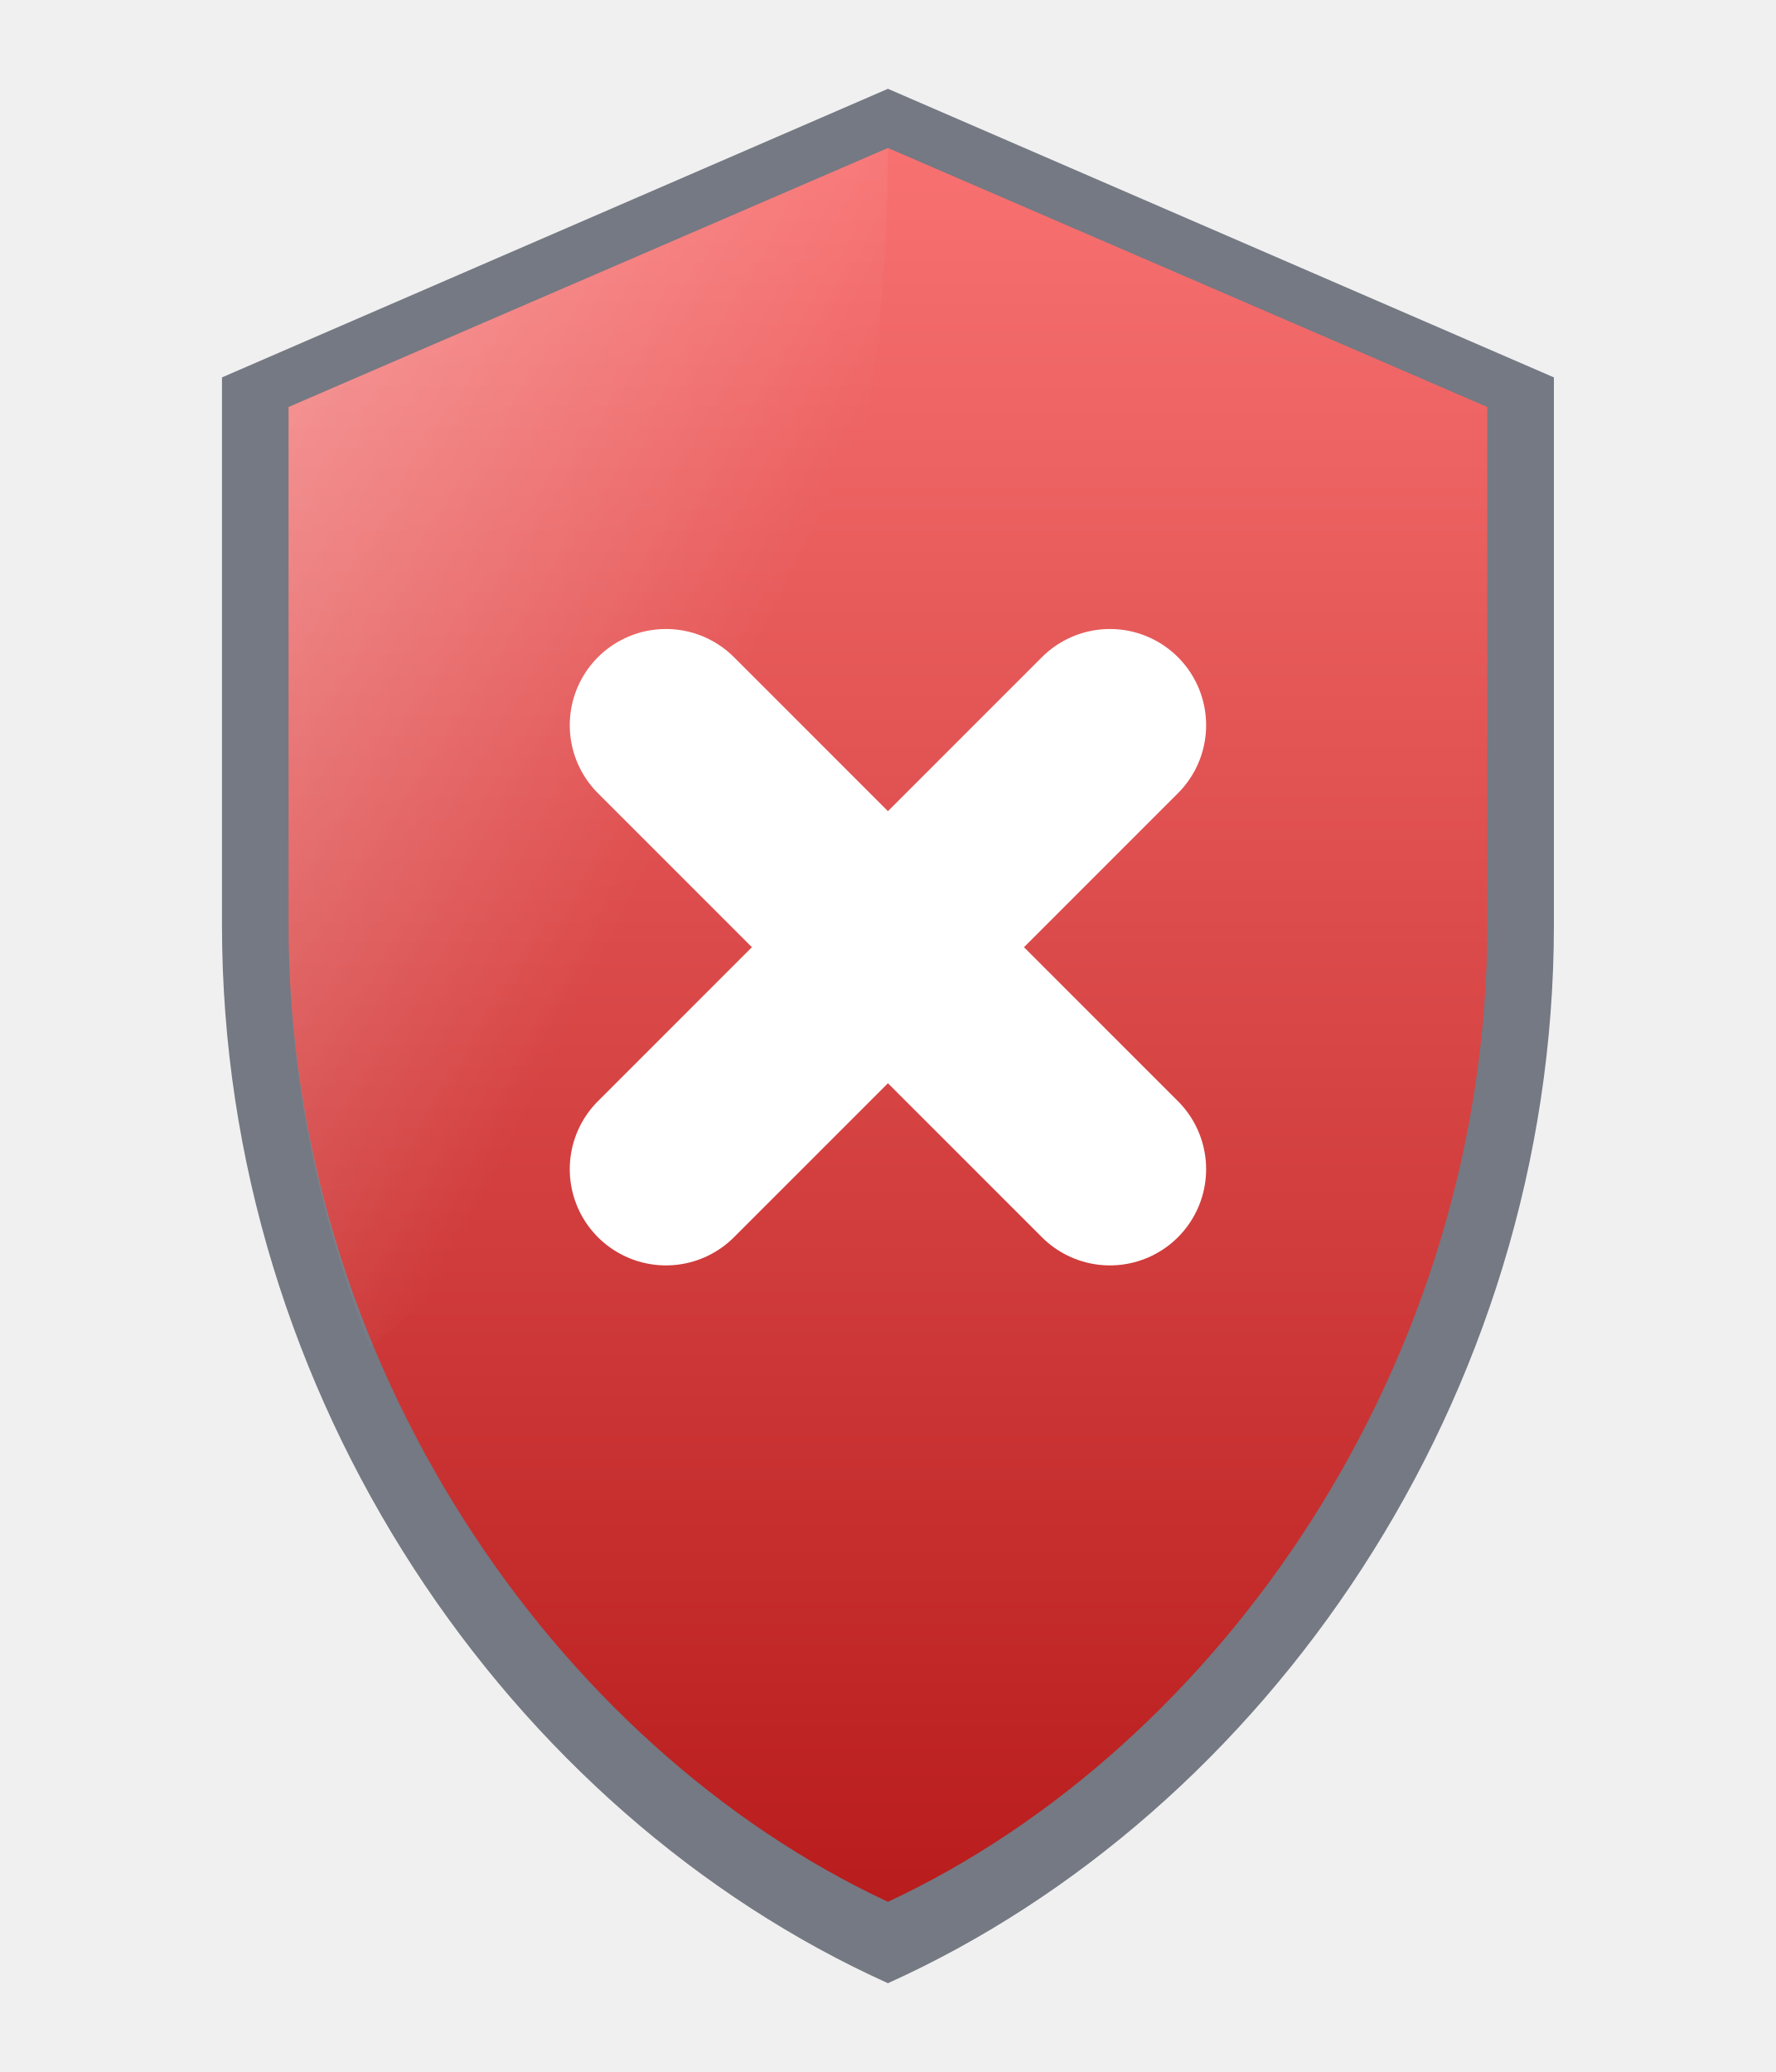
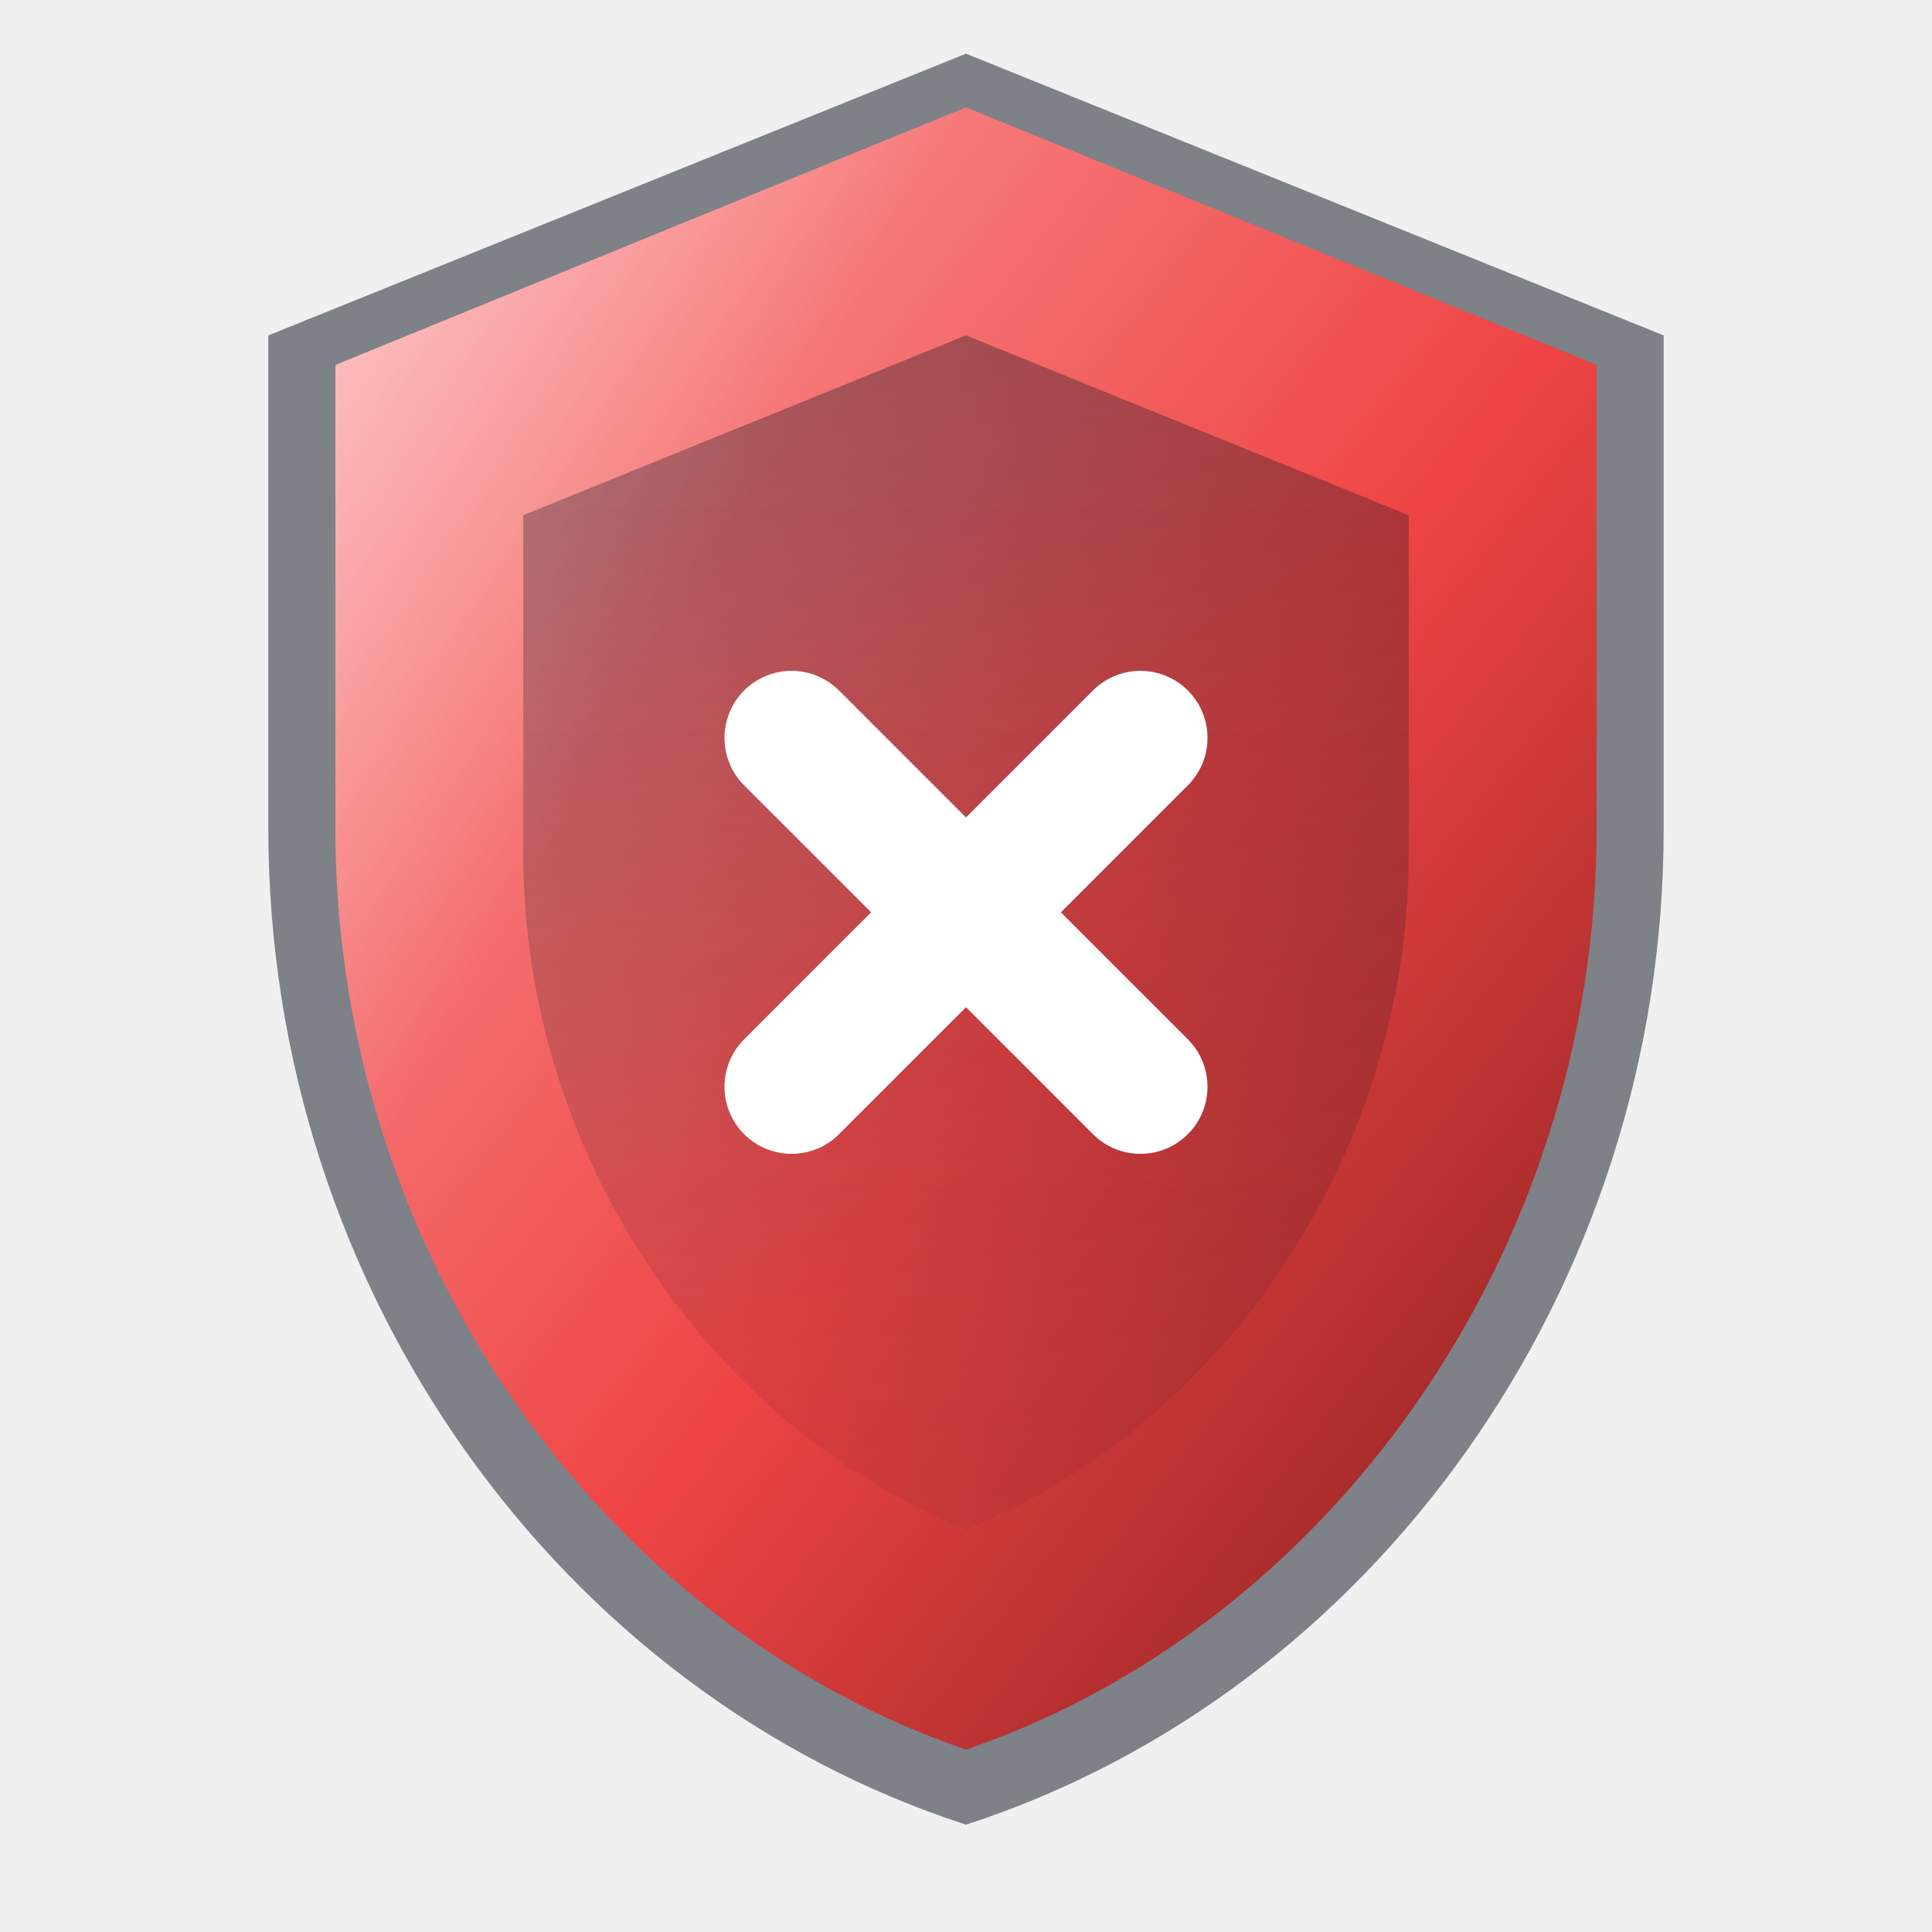
- <svg xmlns="http://www.w3.org/2000/svg" viewBox="0 0 24 28" width="24" height="28">
+ <svg xmlns="http://www.w3.org/2000/svg" viewBox="0 0 72 72" width="72" height="72">
  <defs>
-     <linearGradient id="g" x1="0" y1="0" x2="0" y2="1">
-       <stop offset="0" stop-color="#f87171" />
-       <stop offset="1" stop-color="#b91c1c" />
+     <linearGradient id="g_red" x1="0" y1="0" x2="1" y2="1">
+       <stop offset="0" stop-color="#fca5a5" />
+       <stop offset="0.55" stop-color="#ef4444" />
+       <stop offset="1" stop-color="#7f1d1d" />
    </linearGradient>
-     <linearGradient id="h" x1="0" y1="0" x2="1" y2="1">
-       <stop offset="0" stop-color="#ffffff" stop-opacity="0.35" />
-       <stop offset="0.6" stop-color="#ffffff" stop-opacity="0" />
+     <linearGradient id="h_red" x1="0" y1="0" x2="1" y2="1">
+       <stop offset="0" stop-color="#ffffff" stop-opacity="0.45" />
+       <stop offset="0.5" stop-color="#ffffff" stop-opacity="0" />
+     </linearGradient>
+     <linearGradient id="i_red" x1="0" y1="0" x2="0" y2="1">
+       <stop offset="0" stop-color="#0b1220" stop-opacity="0.35" />
+       <stop offset="1" stop-color="#0b1220" stop-opacity="0.05" />
    </linearGradient>
  </defs>
-   <path d="M12 1.2 3 5.1v7.4c0 6.4 3.9 12 9 14.3 5.1-2.3 9-7.9 9-14.3V5.1z" fill="#0f172a" opacity="0.55" />
-   <path d="M12 2 3.9 5.5v7c0 5.9 3.6 11.1 8.1 13.2 4.5-2.1 8.1-7.3 8.1-13.2v-7z" fill="url(#g)" />
-   <path d="M12 2 3.9 5.5v7c0 2 .4 3.9 1.1 5.7C9 15 12 9 12 2z" fill="url(#h)" />
-   <path d="M9 9.8l6 6M15 9.8l-6 6" stroke="#ffffff" stroke-width="2.6" stroke-linecap="round" />
+   <g transform="translate(4 0)">
+     <path d="M32 2 6 12.5v18.4c0 17.2 10.9 32.2 26 37.1 15.1-4.9 26-19.9 26-37.1V12.5z" fill="#0b1220" opacity="0.5" />
+     <path d="M32 4 8.5 13.6v17.3c0 15.8 10 29.7 23.5 34.3C45.5 60.6 55.5 46.7 55.5 30.9V13.6z" fill="url(#g_red)" />
+     <path d="M32 4 8.5 13.6v17.3c0 5.2 1.1 10.2 3 14.7C22.3 39.5 32 24 32 4z" fill="url(#h_red)" />
+     <path d="M32 12.5 15.5 19.2v12.6c0 11.2 6.9 21.3 16.5 25.2 9.6-3.9 16.5-14 16.5-25.2V19.2z" fill="url(#i_red)" />
+   </g>
+   <path d="M29.5 27.5l13 13M42.5 27.5l-13 13" stroke="#ffffff" stroke-width="5" stroke-linecap="round" fill="none" />
</svg>
